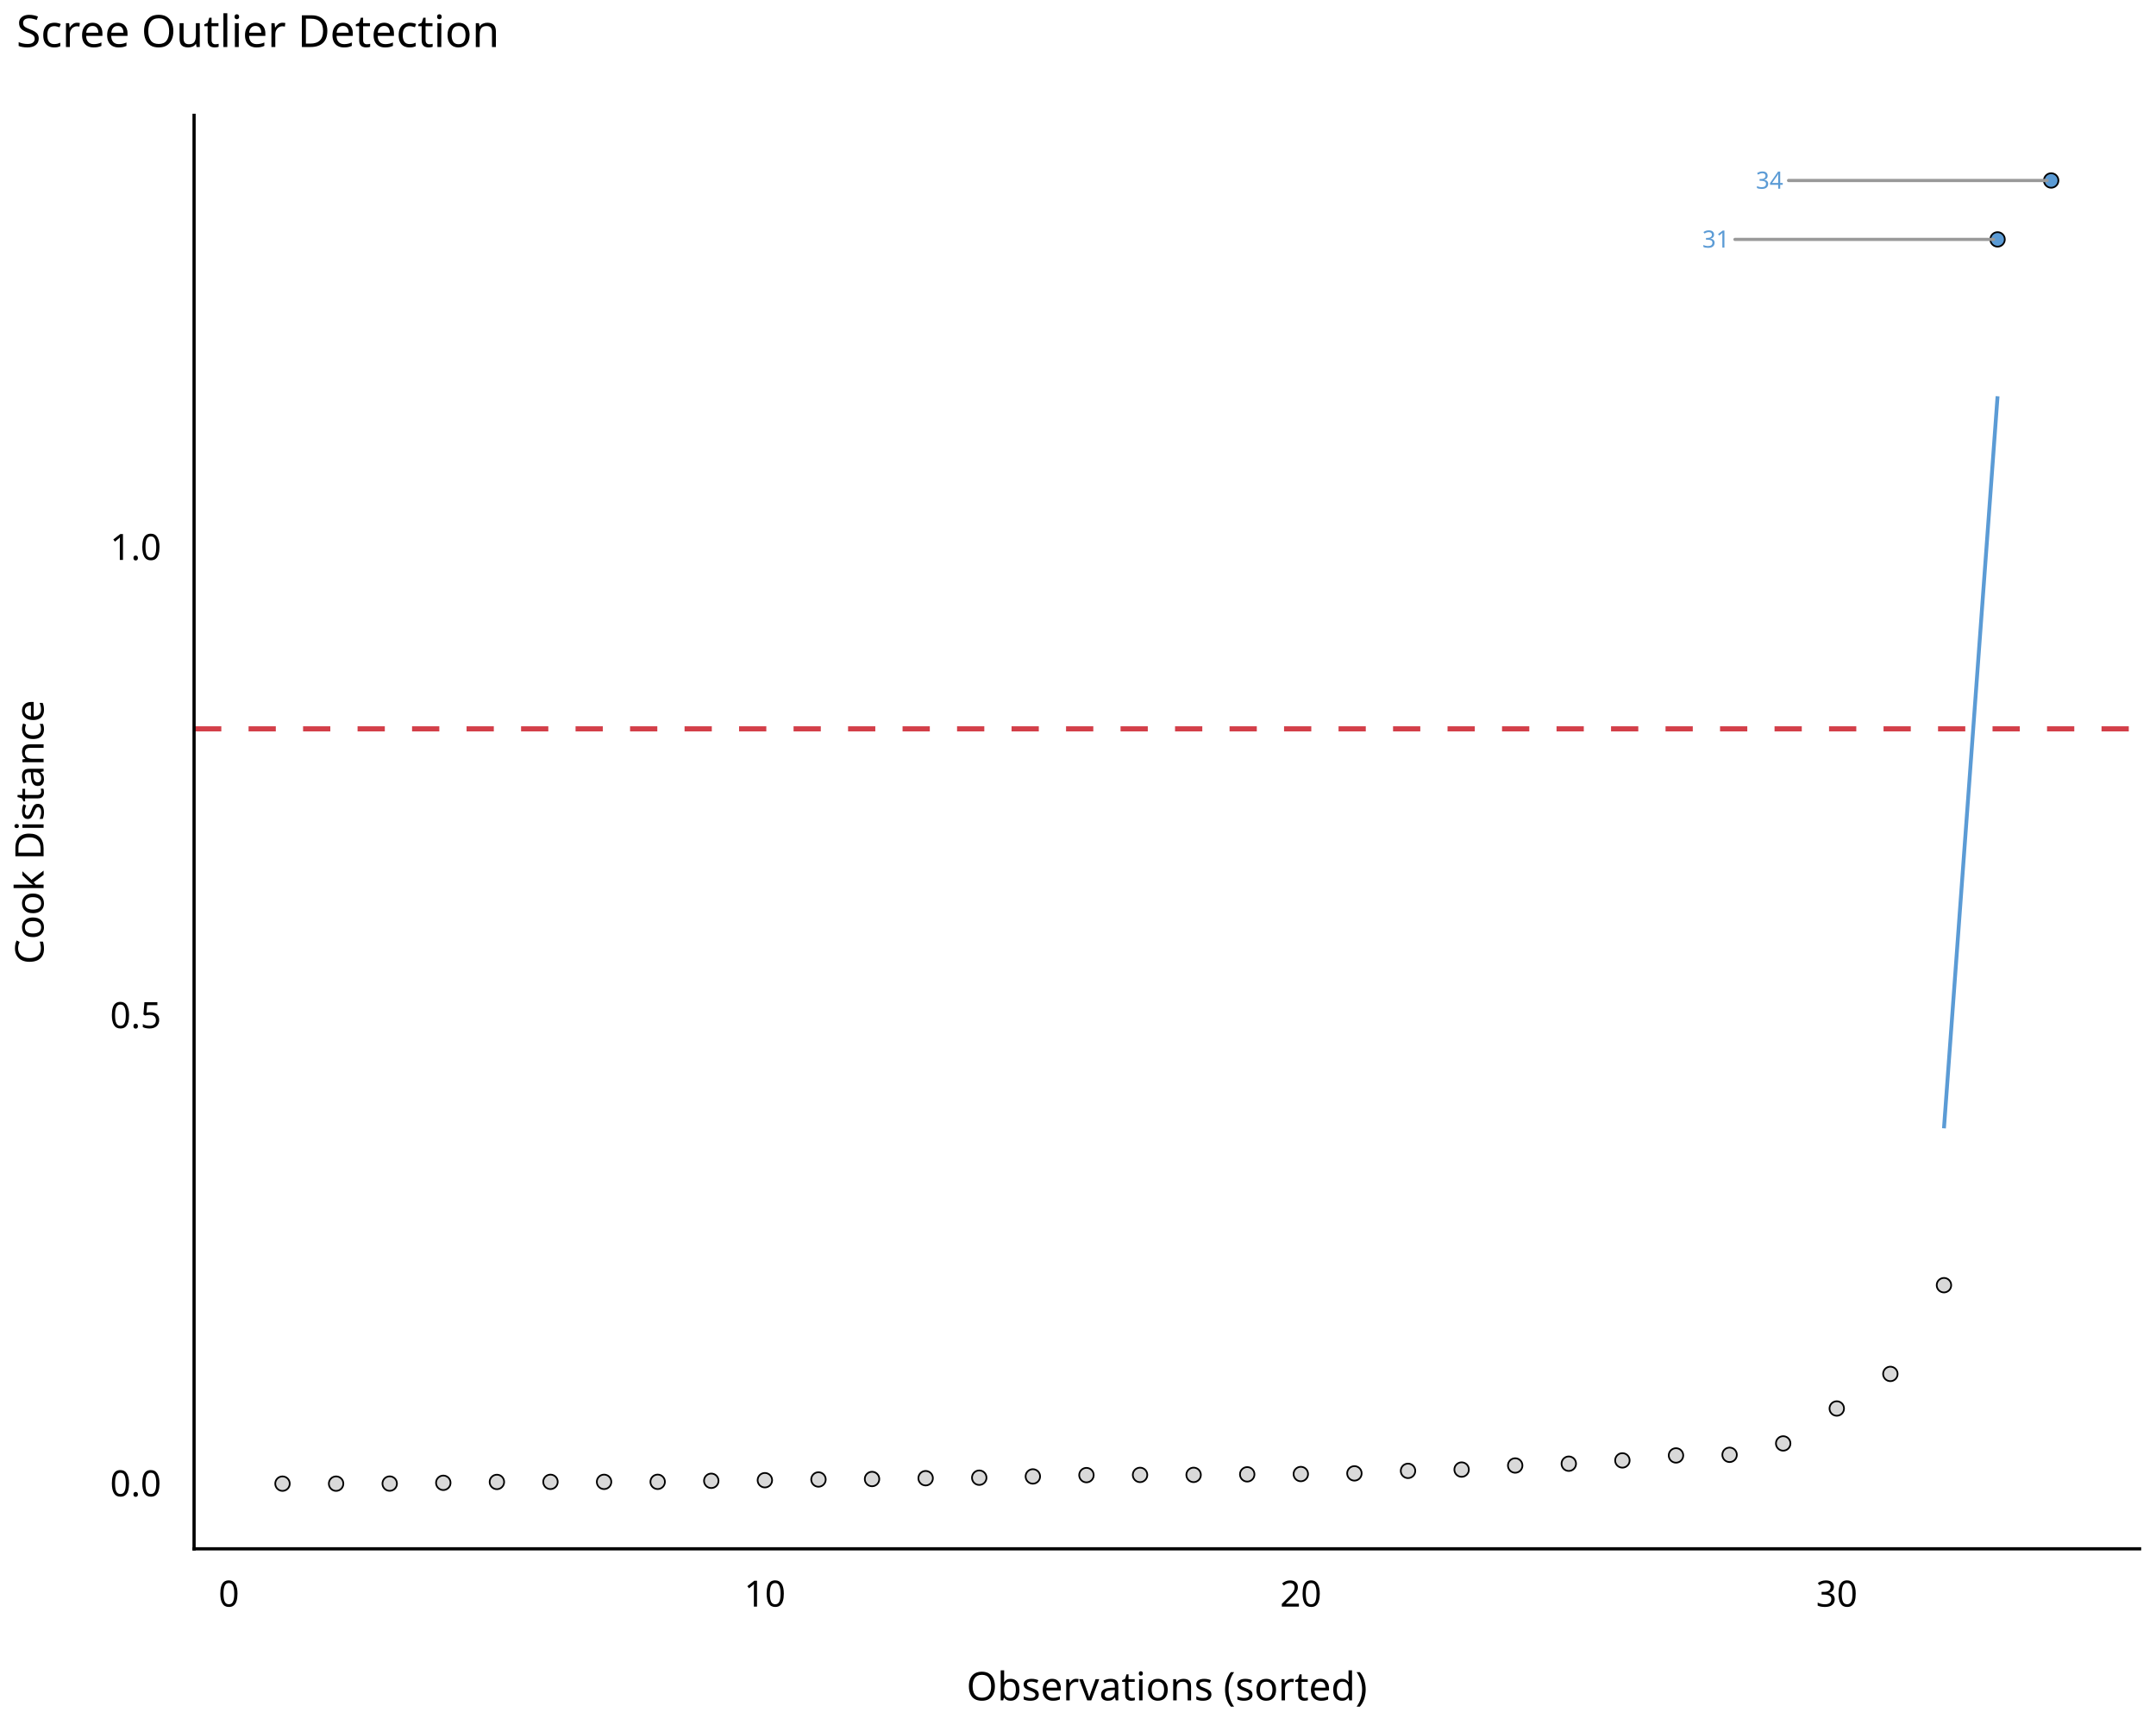
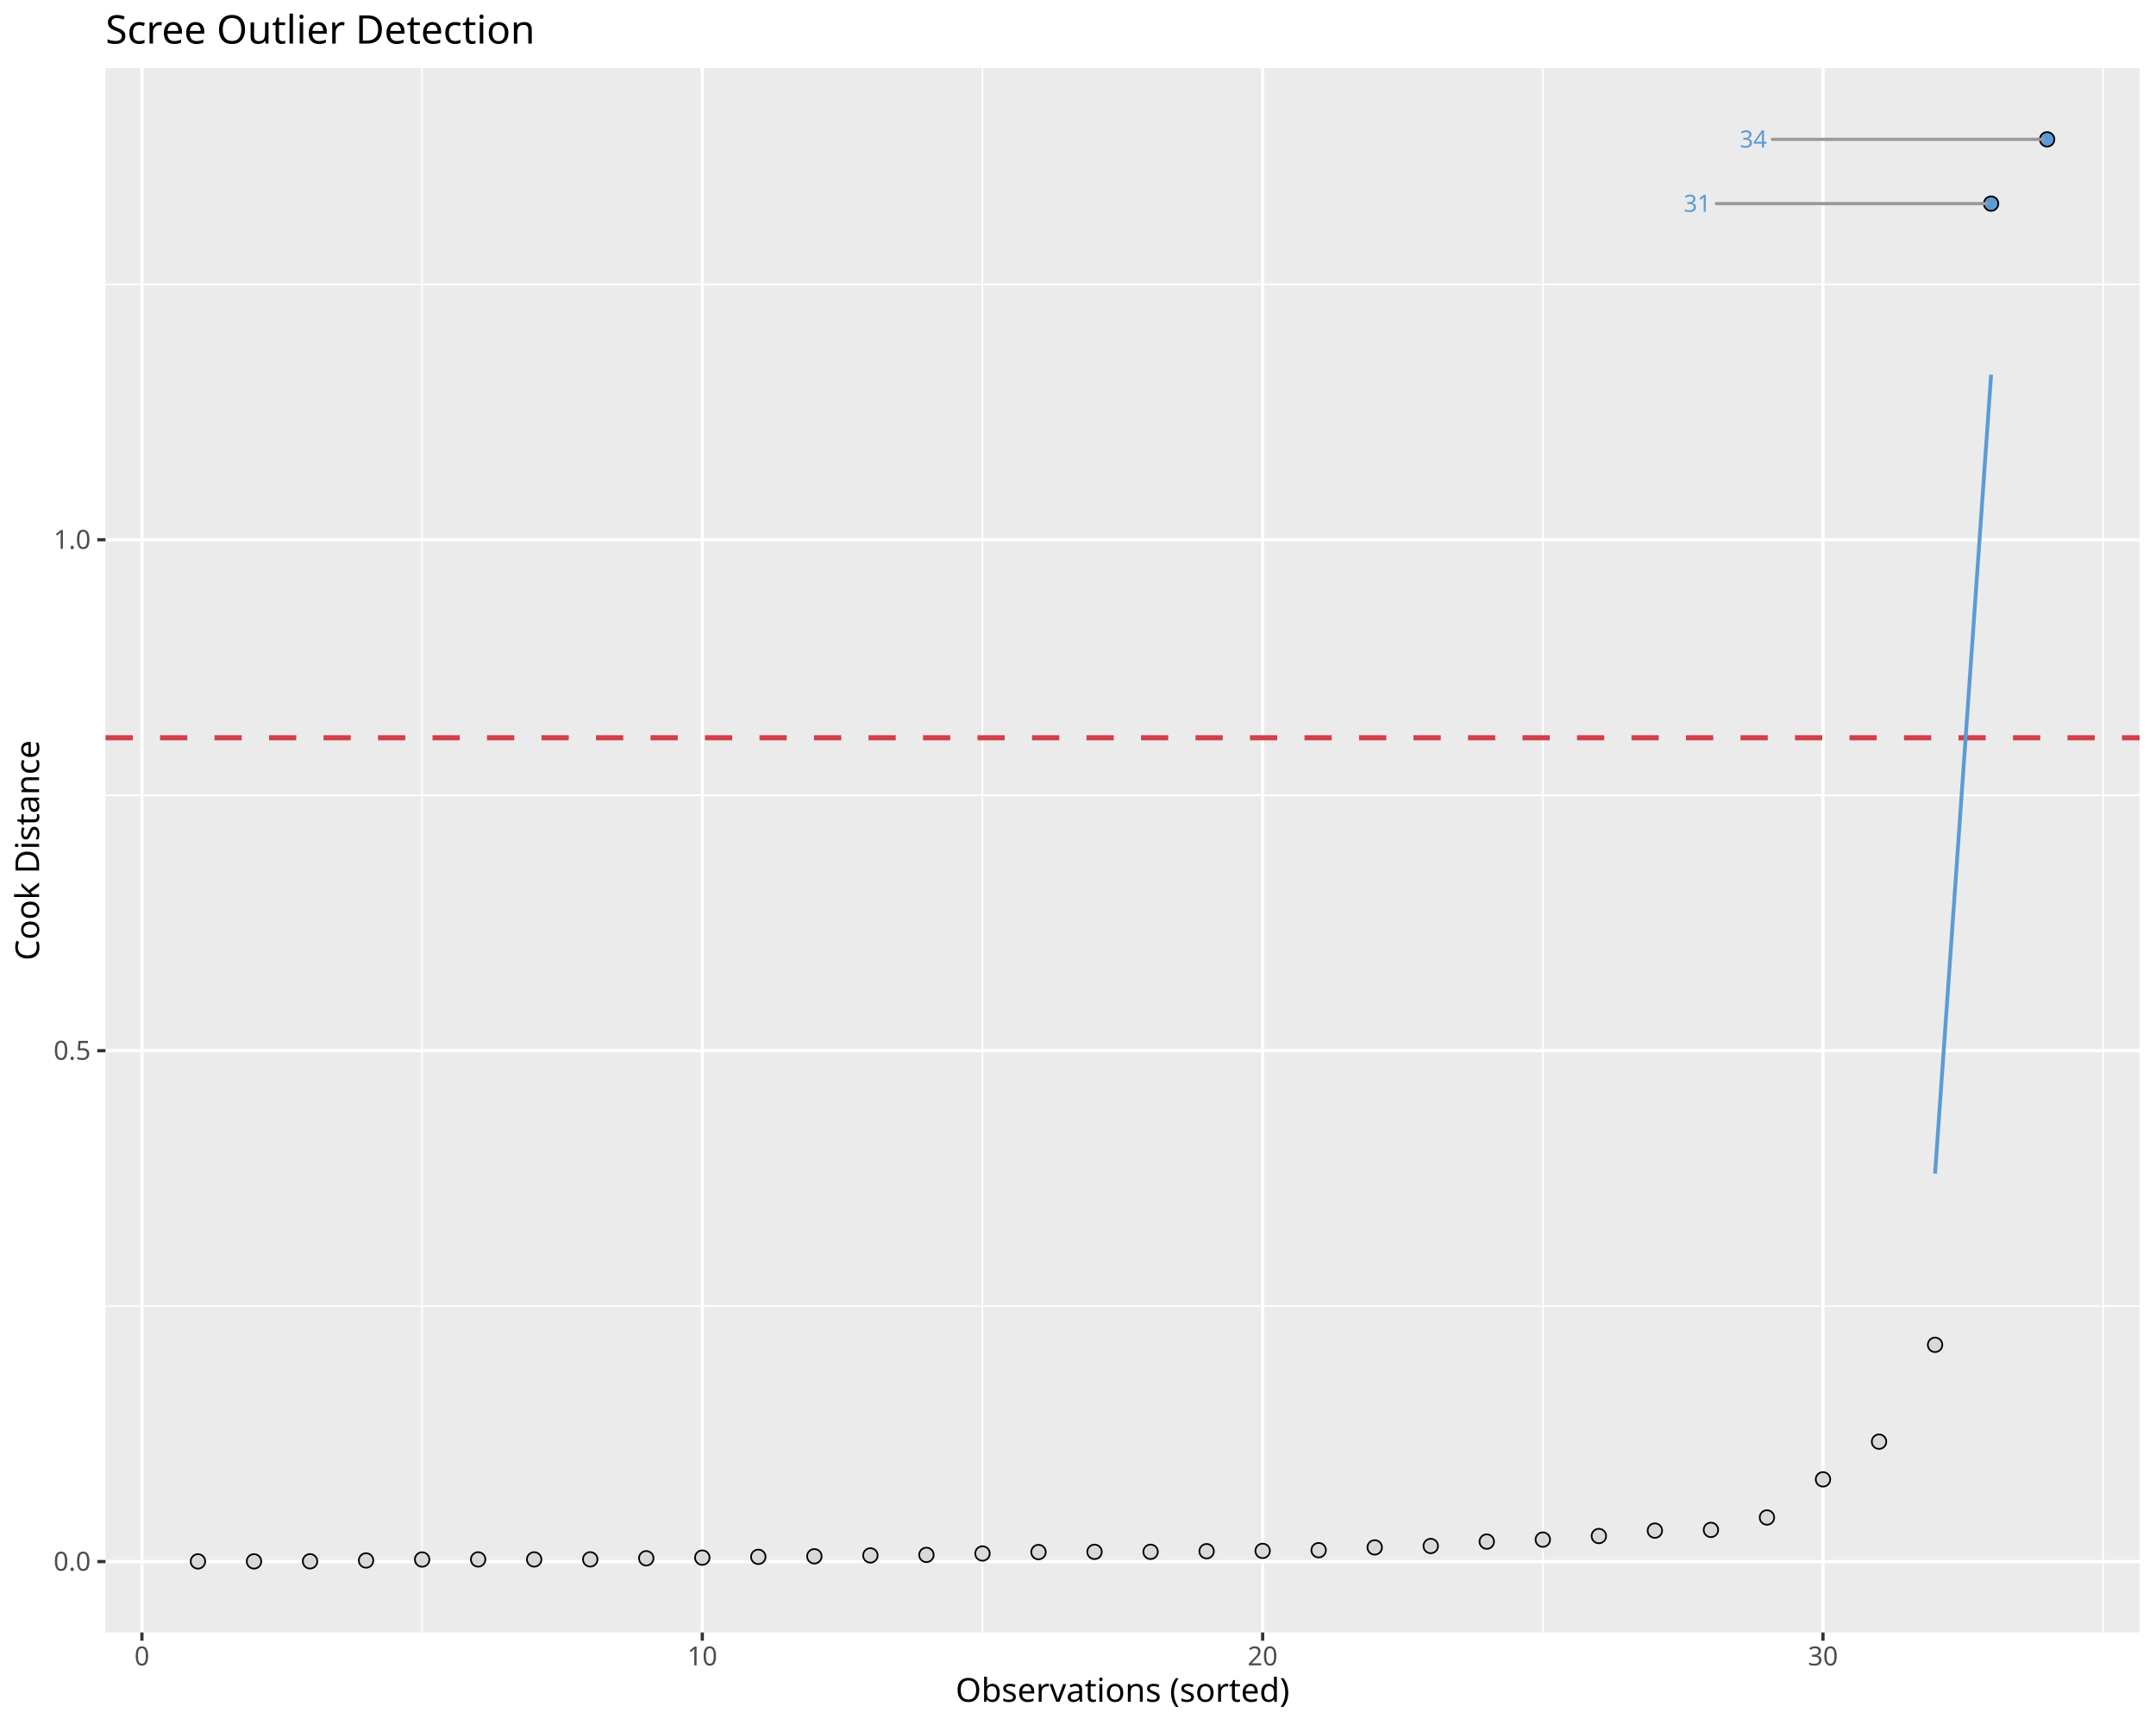
<svg xmlns="http://www.w3.org/2000/svg" class="svglite" data-engine-version="2.0" width="720.00pt" height="576.00pt" viewBox="0 0 720.00 576.00">
  <defs>
    <style type="text/css">
    .svglite line, .svglite polyline, .svglite polygon, .svglite path, .svglite rect, .svglite circle {
      fill: none;
      stroke: #000000;
      stroke-linecap: round;
      stroke-linejoin: round;
      stroke-miterlimit: 10.00;
    }
  </style>
  </defs>
  <rect width="100%" height="100%" style="stroke: none; fill: #FFFFFF;" />
  <defs>
    <clipPath id="cpMC4wMHw3MjAuMDB8MC4wMHw1NzYuMDA=">
      <rect x="0.00" y="0.00" width="720.00" height="576.00" />
    </clipPath>
  </defs>
  <g clip-path="url(#cpMC4wMHw3MjAuMDB8MC4wMHw1NzYuMDA=)">
-     <rect x="0" y="0.00" width="720.00" height="576.00" style="stroke-width: 1.07; stroke: #FFFFFF; fill: #FFFFFF;" />
+     <rect x="0.00" y="0.00" width="720.00" height="576.00" style="stroke-width: 1.07; stroke: #FFFFFF; fill: #FFFFFF;" />
  </g>
  <defs>
-     <clipPath id="cpNjQuODF8NzE0LjUyfDM4LjUxfDUxNy4xNw==">
-       <rect x="64.81" y="38.51" width="649.71" height="478.66" />
+     <clipPath id="cpMzUuMjR8NzE0LjUyfDIyLjc4fDU0NS4xMQ==">
+       <rect x="35.24" y="22.78" width="679.28" height="522.33" />
    </clipPath>
  </defs>
-   <g clip-path="url(#cpNjQuODF8NzE0LjUyfDM4LjUxfDUxNy4xNw==)">
-     <rect x="64.81" y="38.51" width="649.71" height="478.66" style="stroke-width: 1.07; stroke: none; fill: #FFFFFF;" />
-     <circle cx="94.34" cy="495.41" r="2.42" style="stroke-width: 0.57; fill: #D9D9D9;" />
-     <circle cx="112.24" cy="495.41" r="2.42" style="stroke-width: 0.57; fill: #D9D9D9;" />
-     <circle cx="130.14" cy="495.39" r="2.42" style="stroke-width: 0.57; fill: #D9D9D9;" />
-     <circle cx="148.04" cy="495.13" r="2.42" style="stroke-width: 0.57; fill: #D9D9D9;" />
-     <circle cx="165.94" cy="494.84" r="2.42" style="stroke-width: 0.57; fill: #D9D9D9;" />
-     <circle cx="183.83" cy="494.81" r="2.42" style="stroke-width: 0.57; fill: #D9D9D9;" />
-     <circle cx="201.73" cy="494.81" r="2.42" style="stroke-width: 0.57; fill: #D9D9D9;" />
-     <circle cx="219.63" cy="494.80" r="2.42" style="stroke-width: 0.57; fill: #D9D9D9;" />
-     <circle cx="237.53" cy="494.46" r="2.42" style="stroke-width: 0.57; fill: #D9D9D9;" />
-     <circle cx="255.43" cy="494.26" r="2.42" style="stroke-width: 0.57; fill: #D9D9D9;" />
-     <circle cx="273.33" cy="494.02" r="2.42" style="stroke-width: 0.57; fill: #D9D9D9;" />
-     <circle cx="291.22" cy="493.86" r="2.42" style="stroke-width: 0.57; fill: #D9D9D9;" />
-     <circle cx="309.12" cy="493.59" r="2.42" style="stroke-width: 0.57; fill: #D9D9D9;" />
-     <circle cx="327.02" cy="493.42" r="2.42" style="stroke-width: 0.57; fill: #D9D9D9;" />
-     <circle cx="344.92" cy="493.00" r="2.42" style="stroke-width: 0.57; fill: #D9D9D9;" />
-     <circle cx="362.82" cy="492.56" r="2.42" style="stroke-width: 0.57; fill: #D9D9D9;" />
-     <circle cx="380.72" cy="492.49" r="2.42" style="stroke-width: 0.57; fill: #D9D9D9;" />
-     <circle cx="398.61" cy="492.48" r="2.42" style="stroke-width: 0.57; fill: #D9D9D9;" />
-     <circle cx="416.51" cy="492.30" r="2.42" style="stroke-width: 0.57; fill: #D9D9D9;" />
-     <circle cx="434.41" cy="492.20" r="2.42" style="stroke-width: 0.57; fill: #D9D9D9;" />
-     <circle cx="452.31" cy="491.98" r="2.42" style="stroke-width: 0.57; fill: #D9D9D9;" />
-     <circle cx="470.21" cy="491.14" r="2.42" style="stroke-width: 0.57; fill: #D9D9D9;" />
-     <circle cx="488.11" cy="490.71" r="2.42" style="stroke-width: 0.57; fill: #D9D9D9;" />
-     <circle cx="506.00" cy="489.35" r="2.42" style="stroke-width: 0.57; fill: #D9D9D9;" />
-     <circle cx="523.90" cy="488.75" r="2.42" style="stroke-width: 0.57; fill: #D9D9D9;" />
-     <circle cx="541.80" cy="487.65" r="2.42" style="stroke-width: 0.57; fill: #D9D9D9;" />
-     <circle cx="559.70" cy="485.99" r="2.42" style="stroke-width: 0.57; fill: #D9D9D9;" />
-     <circle cx="577.60" cy="485.78" r="2.42" style="stroke-width: 0.57; fill: #D9D9D9;" />
-     <circle cx="595.50" cy="481.98" r="2.42" style="stroke-width: 0.57; fill: #D9D9D9;" />
-     <circle cx="613.39" cy="470.32" r="2.42" style="stroke-width: 0.57; fill: #D9D9D9;" />
-     <circle cx="631.29" cy="458.77" r="2.42" style="stroke-width: 0.57; fill: #D9D9D9;" />
-     <circle cx="649.19" cy="429.14" r="2.42" style="stroke-width: 0.57; fill: #D9D9D9;" />
-     <circle cx="667.09" cy="79.94" r="2.42" style="stroke-width: 0.57; fill: #5B9BD5;" />
-     <circle cx="684.99" cy="60.27" r="2.42" style="stroke-width: 0.57; fill: #5B9BD5;" />
-     <line x1="64.81" y1="243.37" x2="714.52" y2="243.37" style="stroke-width: 1.71; stroke: #D33F49; stroke-dasharray: 9.10,9.10; stroke-linecap: butt;" />
-     <line x1="649.19" y1="376.76" x2="667.09" y2="132.32" style="stroke-width: 1.28; stroke: #5B9BD5; stroke-linecap: butt;" />
-     <line x1="579.40" y1="79.94" x2="665.74" y2="79.94" style="stroke-width: 1.07; stroke: #999999;" />
-     <line x1="597.30" y1="60.27" x2="683.64" y2="60.27" style="stroke-width: 1.07; stroke: #999999;" />
-     <text x="577.60" y="82.68" text-anchor="end" style="font-size: 7.97px; fill: #5B9BD5; font-family: sans;" textLength="8.86px" lengthAdjust="spacingAndGlyphs">31</text>
-     <text x="595.50" y="63.01" text-anchor="end" style="font-size: 7.97px; fill: #5B9BD5; font-family: sans;" textLength="8.86px" lengthAdjust="spacingAndGlyphs">34</text>
+   <g clip-path="url(#cpMzUuMjR8NzE0LjUyfDIyLjc4fDU0NS4xMQ==)">
+     <rect x="35.24" y="22.78" width="679.28" height="522.33" style="stroke-width: 1.07; stroke: none; fill: #EBEBEB;" />
+     <polyline points="35.24,436.14 714.52,436.14 " style="stroke-width: 0.53; stroke: #FFFFFF; stroke-linecap: butt;" />
+     <polyline points="35.24,265.54 714.52,265.54 " style="stroke-width: 0.53; stroke: #FFFFFF; stroke-linecap: butt;" />
+     <polyline points="35.24,94.94 714.52,94.94 " style="stroke-width: 0.53; stroke: #FFFFFF; stroke-linecap: butt;" />
+     <polyline points="140.97,545.11 140.97,22.78 " style="stroke-width: 0.53; stroke: #FFFFFF; stroke-linecap: butt;" />
+     <polyline points="328.10,545.11 328.10,22.78 " style="stroke-width: 0.53; stroke: #FFFFFF; stroke-linecap: butt;" />
+     <polyline points="515.23,545.11 515.23,22.78 " style="stroke-width: 0.53; stroke: #FFFFFF; stroke-linecap: butt;" />
+     <polyline points="702.36,545.11 702.36,22.78 " style="stroke-width: 0.53; stroke: #FFFFFF; stroke-linecap: butt;" />
+     <polyline points="35.24,521.44 714.52,521.44 " style="stroke-width: 1.07; stroke: #FFFFFF; stroke-linecap: butt;" />
+     <polyline points="35.24,350.84 714.52,350.84 " style="stroke-width: 1.07; stroke: #FFFFFF; stroke-linecap: butt;" />
+     <polyline points="35.24,180.24 714.52,180.24 " style="stroke-width: 1.07; stroke: #FFFFFF; stroke-linecap: butt;" />
+     <polyline points="47.40,545.11 47.40,22.78 " style="stroke-width: 1.07; stroke: #FFFFFF; stroke-linecap: butt;" />
+     <polyline points="234.53,545.11 234.53,22.78 " style="stroke-width: 1.07; stroke: #FFFFFF; stroke-linecap: butt;" />
+     <polyline points="421.66,545.11 421.66,22.78 " style="stroke-width: 1.07; stroke: #FFFFFF; stroke-linecap: butt;" />
+     <polyline points="608.79,545.11 608.79,22.78 " style="stroke-width: 1.07; stroke: #FFFFFF; stroke-linecap: butt;" />
+     <circle cx="66.11" cy="521.37" r="2.42" style="stroke-width: 0.57; fill: #D9D9D9;" />
+     <circle cx="84.83" cy="521.36" r="2.42" style="stroke-width: 0.57; fill: #D9D9D9;" />
+     <circle cx="103.54" cy="521.34" r="2.42" style="stroke-width: 0.57; fill: #D9D9D9;" />
+     <circle cx="122.25" cy="521.06" r="2.42" style="stroke-width: 0.57; fill: #D9D9D9;" />
+     <circle cx="140.97" cy="520.74" r="2.42" style="stroke-width: 0.57; fill: #D9D9D9;" />
+     <circle cx="159.68" cy="520.71" r="2.42" style="stroke-width: 0.57; fill: #D9D9D9;" />
+     <circle cx="178.39" cy="520.71" r="2.42" style="stroke-width: 0.57; fill: #D9D9D9;" />
+     <circle cx="197.11" cy="520.69" r="2.42" style="stroke-width: 0.57; fill: #D9D9D9;" />
+     <circle cx="215.82" cy="520.33" r="2.42" style="stroke-width: 0.57; fill: #D9D9D9;" />
+     <circle cx="234.53" cy="520.11" r="2.42" style="stroke-width: 0.57; fill: #D9D9D9;" />
+     <circle cx="253.24" cy="519.85" r="2.42" style="stroke-width: 0.57; fill: #D9D9D9;" />
+     <circle cx="271.96" cy="519.67" r="2.42" style="stroke-width: 0.57; fill: #D9D9D9;" />
+     <circle cx="290.67" cy="519.38" r="2.42" style="stroke-width: 0.57; fill: #D9D9D9;" />
+     <circle cx="309.38" cy="519.20" r="2.42" style="stroke-width: 0.57; fill: #D9D9D9;" />
+     <circle cx="328.10" cy="518.73" r="2.42" style="stroke-width: 0.57; fill: #D9D9D9;" />
+     <circle cx="346.81" cy="518.26" r="2.42" style="stroke-width: 0.57; fill: #D9D9D9;" />
+     <circle cx="365.52" cy="518.18" r="2.42" style="stroke-width: 0.57; fill: #D9D9D9;" />
+     <circle cx="384.24" cy="518.17" r="2.42" style="stroke-width: 0.57; fill: #D9D9D9;" />
+     <circle cx="402.95" cy="517.97" r="2.42" style="stroke-width: 0.57; fill: #D9D9D9;" />
+     <circle cx="421.66" cy="517.86" r="2.42" style="stroke-width: 0.57; fill: #D9D9D9;" />
+     <circle cx="440.37" cy="517.63" r="2.42" style="stroke-width: 0.57; fill: #D9D9D9;" />
+     <circle cx="459.09" cy="516.70" r="2.42" style="stroke-width: 0.57; fill: #D9D9D9;" />
+     <circle cx="477.80" cy="516.23" r="2.42" style="stroke-width: 0.57; fill: #D9D9D9;" />
+     <circle cx="496.51" cy="514.76" r="2.42" style="stroke-width: 0.57; fill: #D9D9D9;" />
+     <circle cx="515.23" cy="514.10" r="2.42" style="stroke-width: 0.57; fill: #D9D9D9;" />
+     <circle cx="533.94" cy="512.90" r="2.42" style="stroke-width: 0.57; fill: #D9D9D9;" />
+     <circle cx="552.65" cy="511.09" r="2.42" style="stroke-width: 0.57; fill: #D9D9D9;" />
+     <circle cx="571.37" cy="510.85" r="2.42" style="stroke-width: 0.57; fill: #D9D9D9;" />
+     <circle cx="590.08" cy="506.71" r="2.42" style="stroke-width: 0.57; fill: #D9D9D9;" />
+     <circle cx="608.79" cy="493.98" r="2.42" style="stroke-width: 0.57; fill: #D9D9D9;" />
+     <circle cx="627.51" cy="481.39" r="2.42" style="stroke-width: 0.57; fill: #D9D9D9;" />
+     <circle cx="646.22" cy="449.05" r="2.42" style="stroke-width: 0.57; fill: #D9D9D9;" />
+     <circle cx="664.93" cy="67.99" r="2.42" style="stroke-width: 0.57; fill: #5B9BD5;" />
+     <circle cx="683.64" cy="46.53" r="2.42" style="stroke-width: 0.57; fill: #5B9BD5;" />
+     <line x1="35.24" y1="246.34" x2="714.52" y2="246.34" style="stroke-width: 1.71; stroke: #D33F49; stroke-dasharray: 9.10,9.10; stroke-linecap: butt;" />
+     <line x1="646.22" y1="391.89" x2="664.93" y2="125.15" style="stroke-width: 1.28; stroke: #5B9BD5; stroke-linecap: butt;" />
+     <line x1="573.17" y1="67.99" x2="663.61" y2="67.99" style="stroke-width: 1.07; stroke: #999999;" />
+     <line x1="591.88" y1="46.53" x2="682.32" y2="46.53" style="stroke-width: 1.07; stroke: #999999;" />
+     <text x="571.37" y="70.74" text-anchor="end" style="font-size: 7.97px; fill: #5B9BD5; font-family: sans;" textLength="8.86px" lengthAdjust="spacingAndGlyphs">31</text>
+     <text x="590.08" y="49.27" text-anchor="end" style="font-size: 7.97px; fill: #5B9BD5; font-family: sans;" textLength="8.86px" lengthAdjust="spacingAndGlyphs">34</text>
  </g>
  <g clip-path="url(#cpMC4wMHw3MjAuMDB8MC4wMHw1NzYuMDA=)">
-     <polyline points="64.81,517.17 64.81,38.51 " style="stroke-width: 1.07; stroke-linecap: square;" />
-     <text x="53.85" y="499.64" text-anchor="end" style="font-size: 12.10px; font-family: sans;" textLength="16.82px" lengthAdjust="spacingAndGlyphs">0.0</text>
-     <text x="53.85" y="343.30" text-anchor="end" style="font-size: 12.10px; font-family: sans;" textLength="16.82px" lengthAdjust="spacingAndGlyphs">0.5</text>
-     <text x="53.85" y="186.97" text-anchor="end" style="font-size: 12.10px; font-family: sans;" textLength="16.82px" lengthAdjust="spacingAndGlyphs">1.0</text>
-     <polyline points="64.81,517.17 714.52,517.17 " style="stroke-width: 1.07; stroke-linecap: square;" />
-     <text x="76.44" y="536.46" text-anchor="middle" style="font-size: 12.10px; font-family: sans;" textLength="6.73px" lengthAdjust="spacingAndGlyphs">0</text>
-     <text x="255.43" y="536.46" text-anchor="middle" style="font-size: 12.10px; font-family: sans;" textLength="13.46px" lengthAdjust="spacingAndGlyphs">10</text>
-     <text x="434.41" y="536.46" text-anchor="middle" style="font-size: 12.10px; font-family: sans;" textLength="13.46px" lengthAdjust="spacingAndGlyphs">20</text>
-     <text x="613.39" y="536.46" text-anchor="middle" style="font-size: 12.10px; font-family: sans;" textLength="13.46px" lengthAdjust="spacingAndGlyphs">30</text>
-     <text x="389.67" y="567.78" text-anchor="middle" style="font-size: 13.20px; font-family: sans;" textLength="126.94px" lengthAdjust="spacingAndGlyphs">Observations (sorted)</text>
-     <text transform="translate(14.56,277.84) rotate(-90)" text-anchor="middle" style="font-size: 13.20px; font-family: sans;" textLength="85.86px" lengthAdjust="spacingAndGlyphs">Cook Distance</text>
-     <text x="5.48" y="15.70" style="font-size: 14.85px; font-family: sans;" textLength="153.54px" lengthAdjust="spacingAndGlyphs">Scree Outlier Detection</text>
+     <text x="30.31" y="524.47" text-anchor="end" style="font-size: 8.80px; fill: #4D4D4D; font-family: sans;" textLength="12.23px" lengthAdjust="spacingAndGlyphs">0.0</text>
+     <text x="30.31" y="353.87" text-anchor="end" style="font-size: 8.80px; fill: #4D4D4D; font-family: sans;" textLength="12.23px" lengthAdjust="spacingAndGlyphs">0.5</text>
+     <text x="30.31" y="183.27" text-anchor="end" style="font-size: 8.80px; fill: #4D4D4D; font-family: sans;" textLength="12.23px" lengthAdjust="spacingAndGlyphs">1.0</text>
+     <polyline points="32.50,521.44 35.24,521.44 " style="stroke-width: 1.07; stroke: #333333; stroke-linecap: butt;" />
+     <polyline points="32.50,350.84 35.24,350.84 " style="stroke-width: 1.07; stroke: #333333; stroke-linecap: butt;" />
+     <polyline points="32.50,180.24 35.24,180.24 " style="stroke-width: 1.07; stroke: #333333; stroke-linecap: butt;" />
+     <polyline points="47.40,547.85 47.40,545.11 " style="stroke-width: 1.07; stroke: #333333; stroke-linecap: butt;" />
+     <polyline points="234.53,547.85 234.53,545.11 " style="stroke-width: 1.07; stroke: #333333; stroke-linecap: butt;" />
+     <polyline points="421.66,547.85 421.66,545.11 " style="stroke-width: 1.07; stroke: #333333; stroke-linecap: butt;" />
+     <polyline points="608.79,547.85 608.79,545.11 " style="stroke-width: 1.07; stroke: #333333; stroke-linecap: butt;" />
+     <text x="47.40" y="556.10" text-anchor="middle" style="font-size: 8.80px; fill: #4D4D4D; font-family: sans;" textLength="4.89px" lengthAdjust="spacingAndGlyphs">0</text>
+     <text x="234.53" y="556.10" text-anchor="middle" style="font-size: 8.80px; fill: #4D4D4D; font-family: sans;" textLength="9.79px" lengthAdjust="spacingAndGlyphs">10</text>
+     <text x="421.66" y="556.10" text-anchor="middle" style="font-size: 8.80px; fill: #4D4D4D; font-family: sans;" textLength="9.79px" lengthAdjust="spacingAndGlyphs">20</text>
+     <text x="608.79" y="556.10" text-anchor="middle" style="font-size: 8.80px; fill: #4D4D4D; font-family: sans;" textLength="9.79px" lengthAdjust="spacingAndGlyphs">30</text>
+     <text x="374.88" y="568.24" text-anchor="middle" style="font-size: 11.00px; font-family: sans;" textLength="105.78px" lengthAdjust="spacingAndGlyphs">Observations (sorted)</text>
+     <text transform="translate(13.05,283.95) rotate(-90)" text-anchor="middle" style="font-size: 11.00px; font-family: sans;" textLength="71.55px" lengthAdjust="spacingAndGlyphs">Cook Distance</text>
+     <text x="35.24" y="14.56" style="font-size: 13.20px; font-family: sans;" textLength="136.48px" lengthAdjust="spacingAndGlyphs">Scree Outlier Detection</text>
  </g>
</svg>
